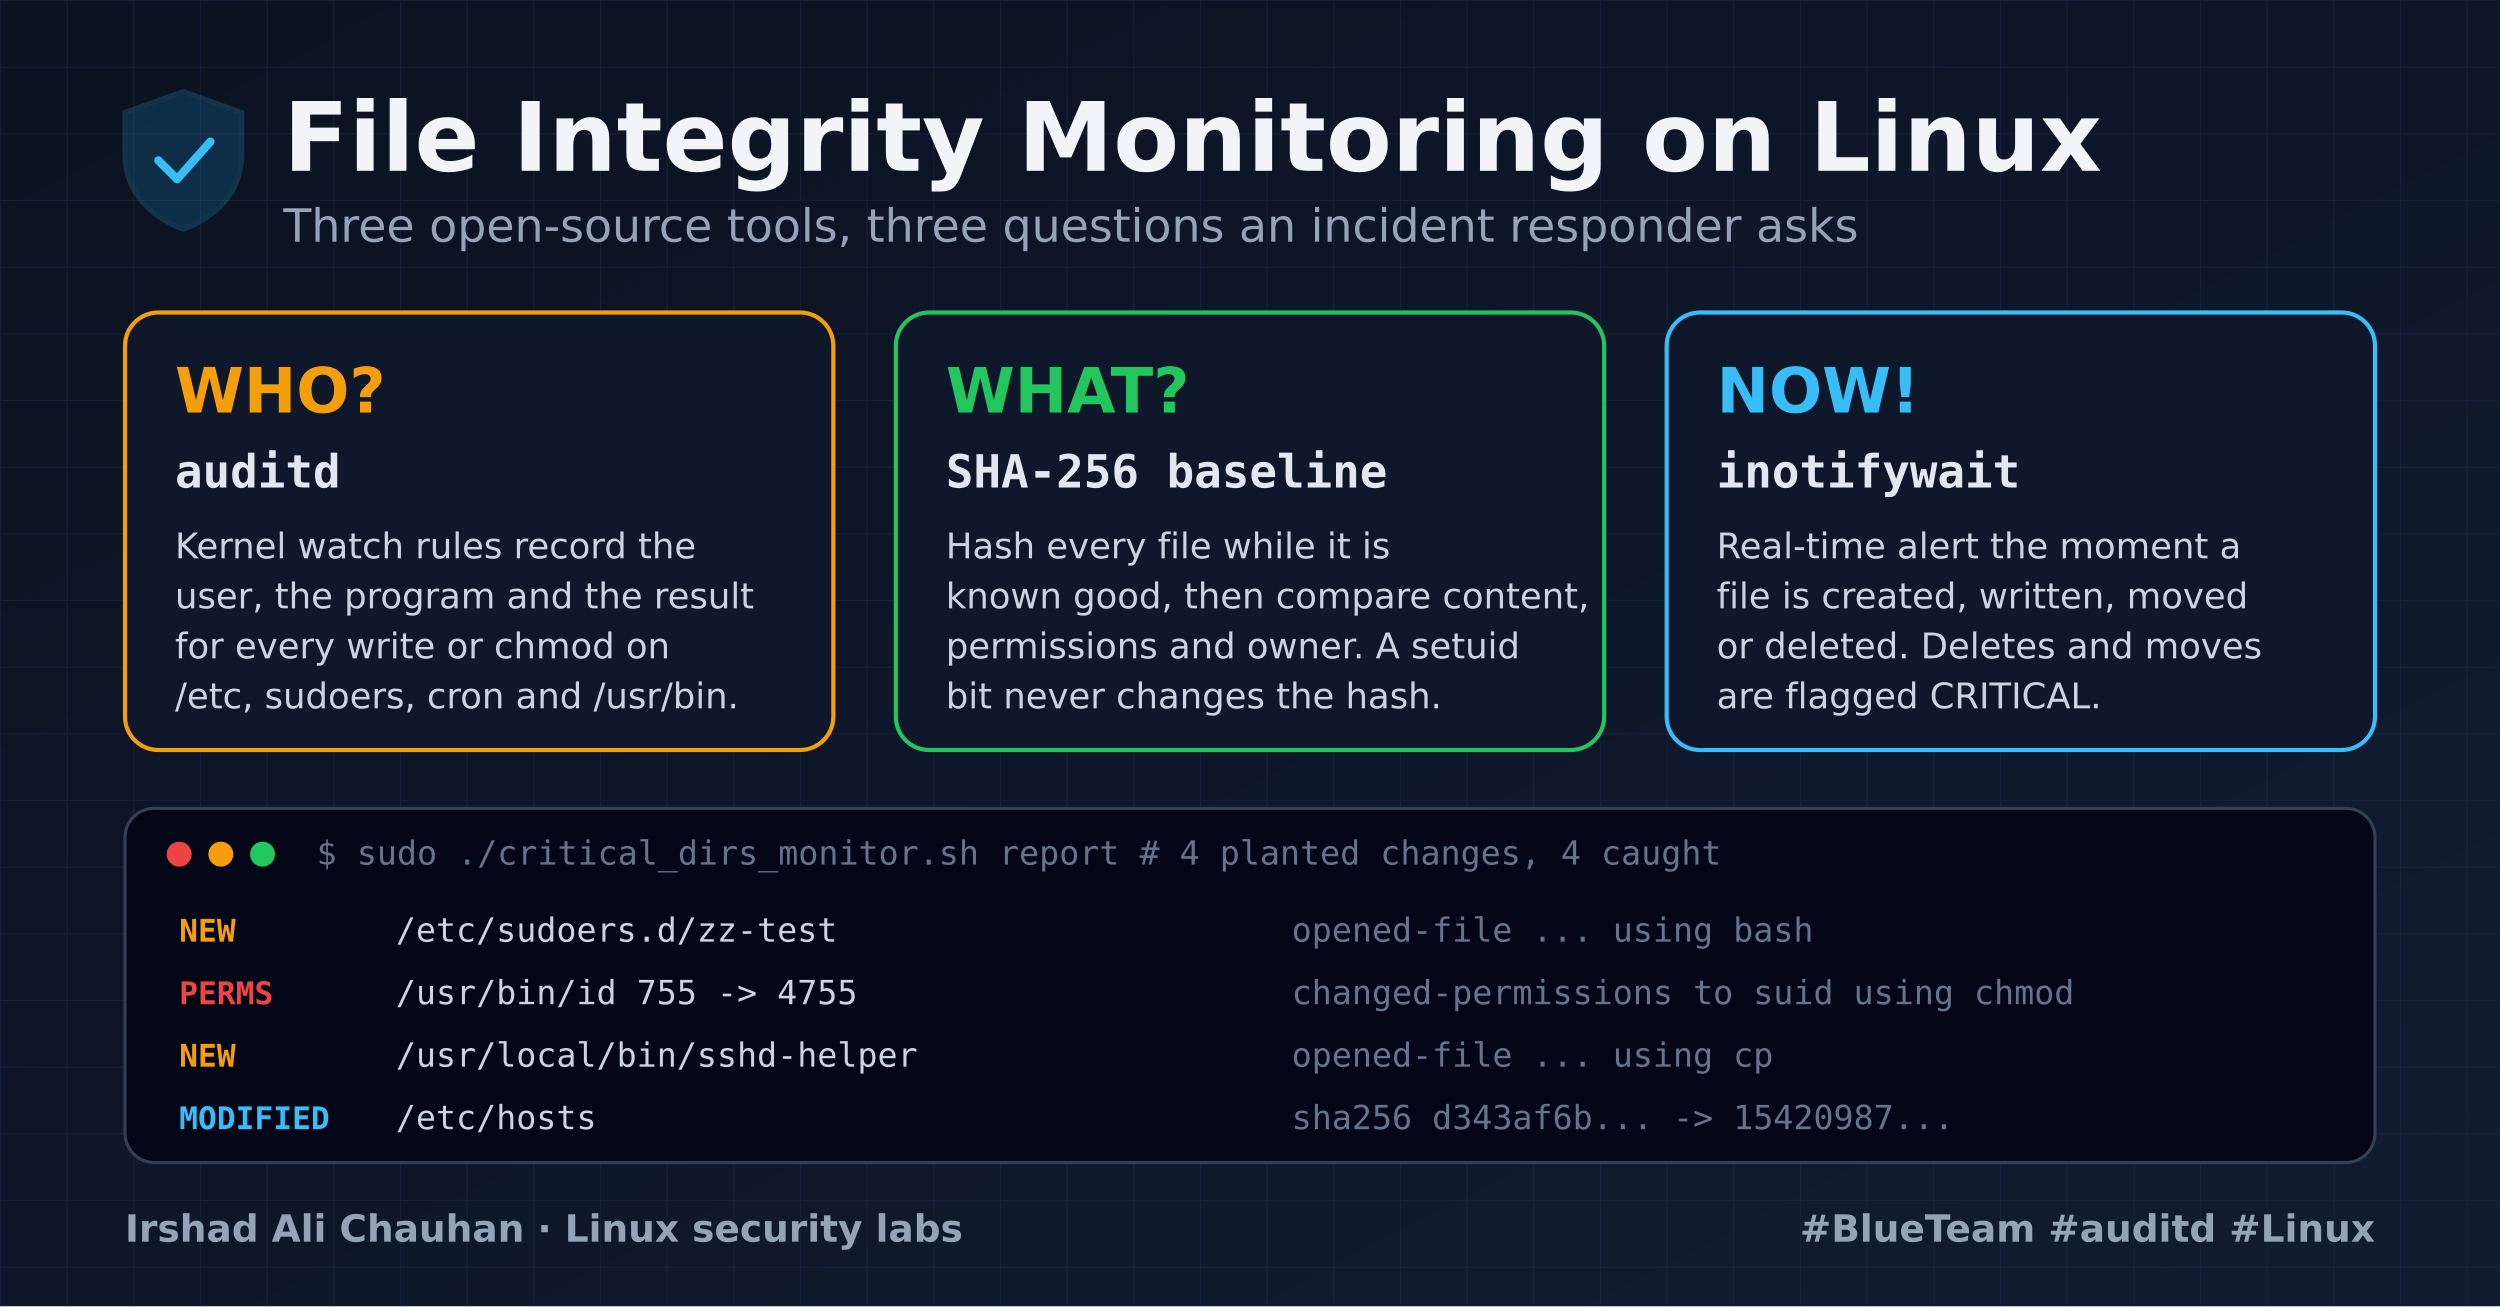
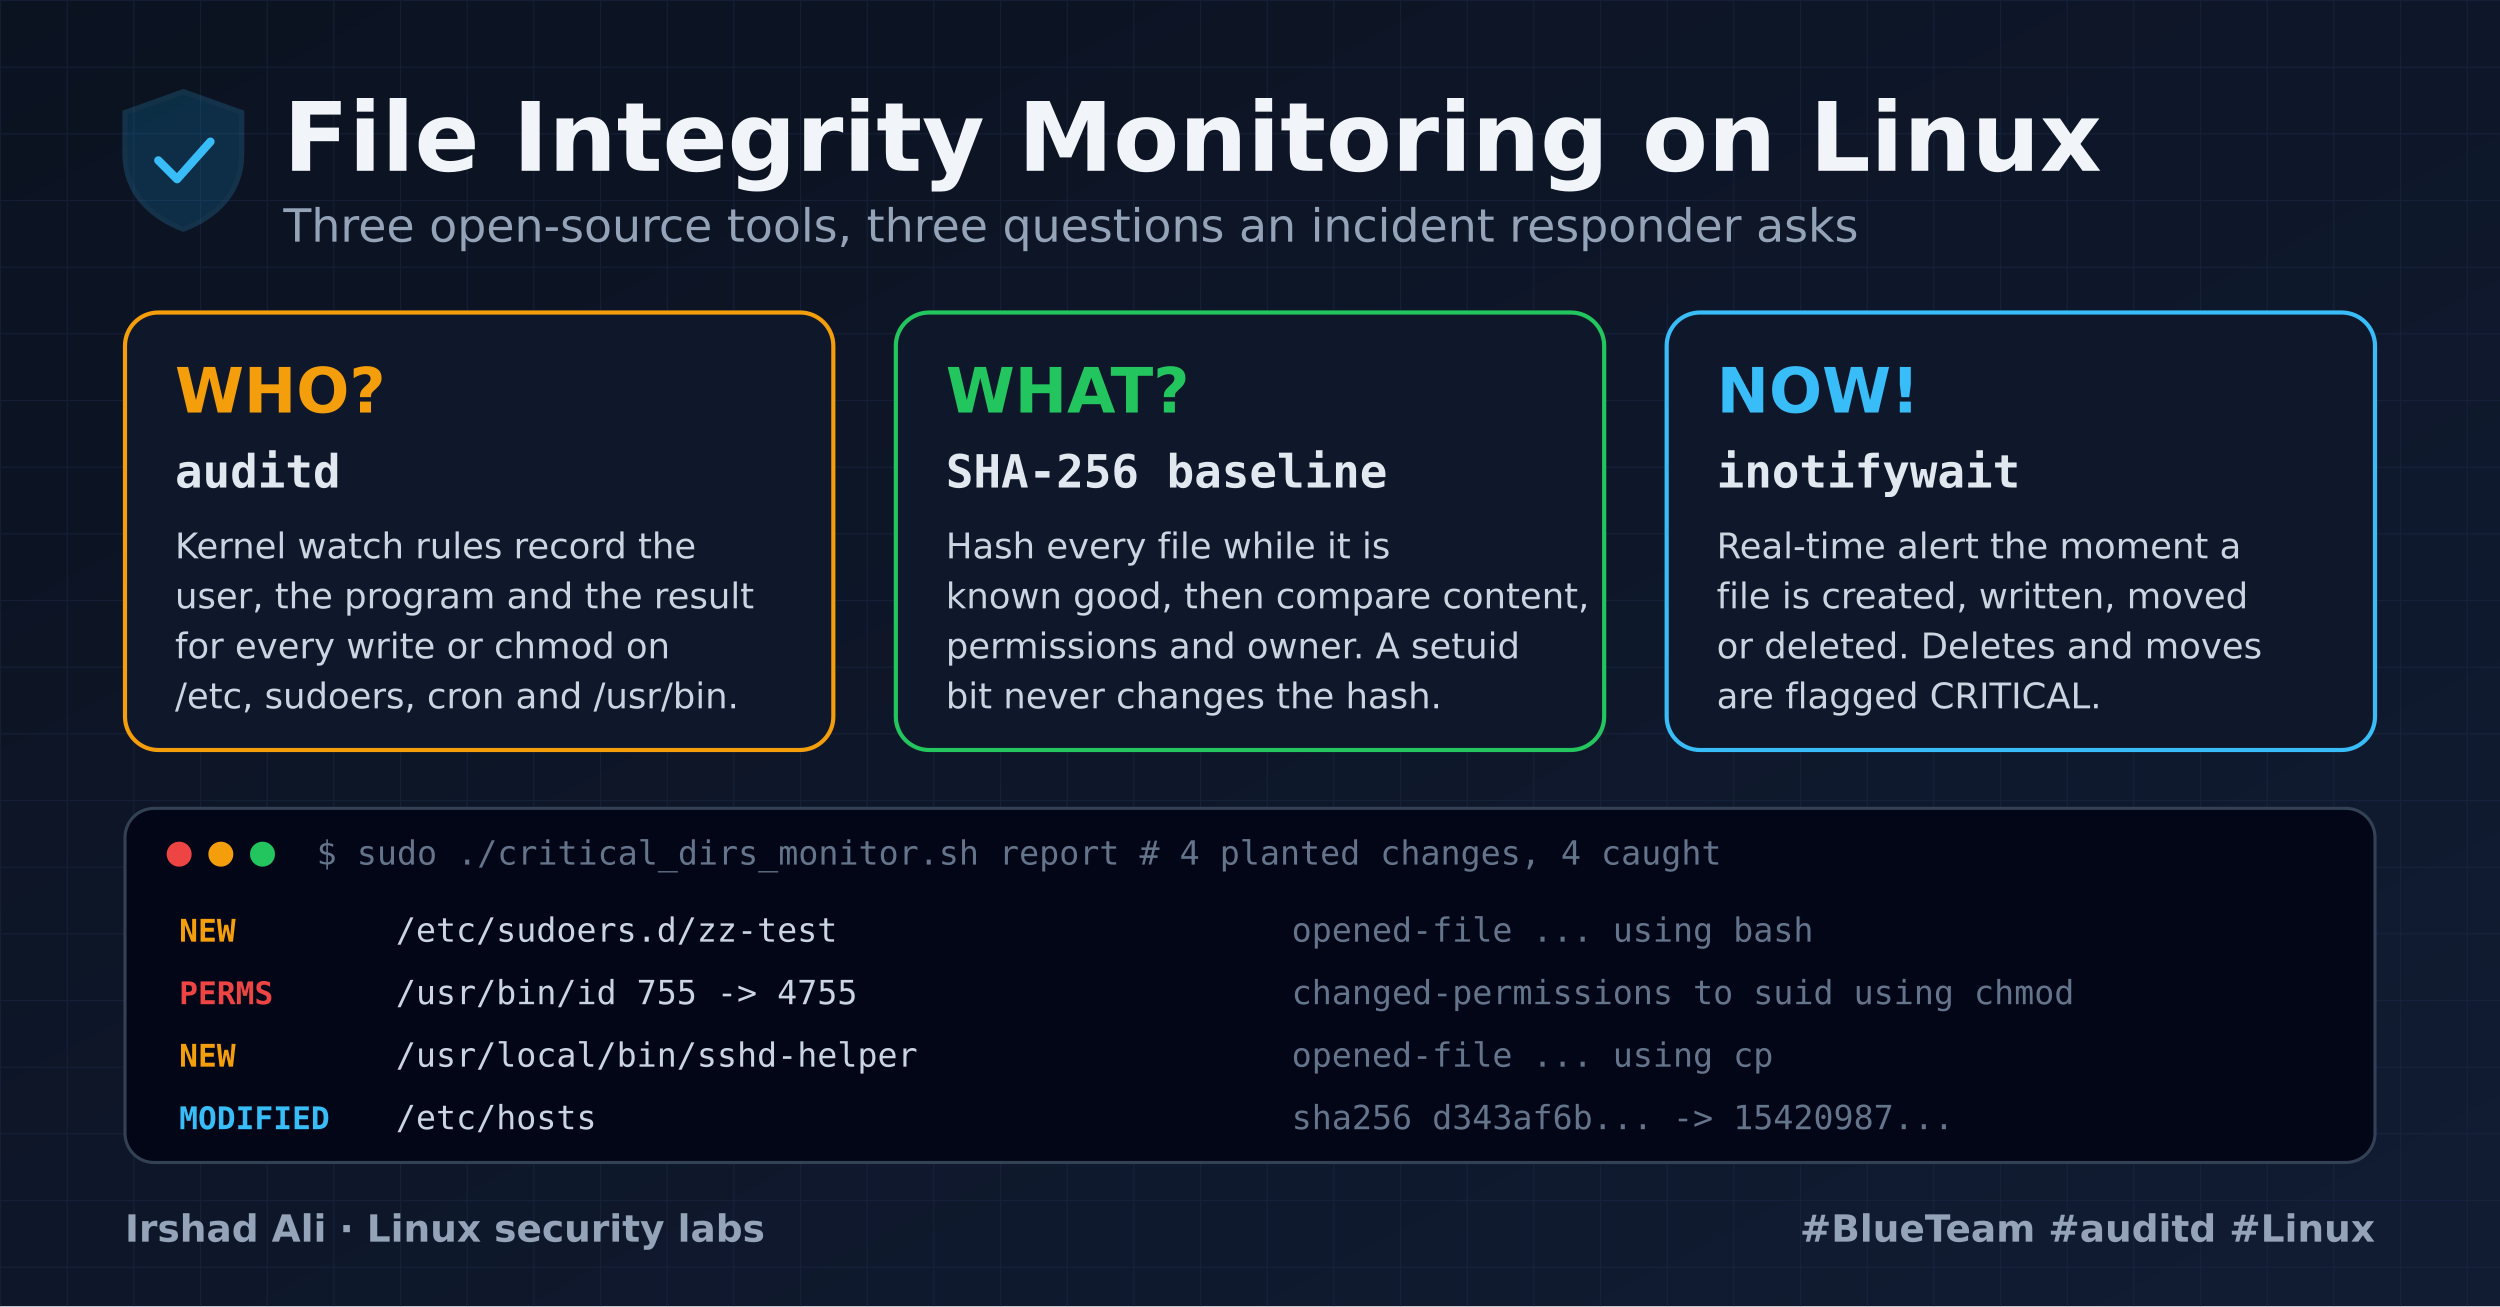
<svg xmlns="http://www.w3.org/2000/svg" width="1200" height="627" viewBox="0 0 1200 627" role="img" aria-labelledby="t d">
  <defs>
    <linearGradient id="bg" x1="0" y1="0" x2="1" y2="1">
      <stop offset="0" stop-color="#0b1220" />
      <stop offset="1" stop-color="#111c33" />
    </linearGradient>
    <pattern id="grid" width="32" height="32" patternUnits="userSpaceOnUse">
      <path d="M32 0H0V32" fill="none" stroke="#1c2a47" stroke-width="1" />
    </pattern>
    <style>
      .h  { font: 700 46px 'Segoe UI', 'DejaVu Sans', Arial, sans-serif; fill: #f1f5f9; }
      .sub{ font: 400 22px 'Segoe UI', 'DejaVu Sans', Arial, sans-serif; fill: #94a3b8; }
      .q  { font: 800 30px 'Segoe UI', 'DejaVu Sans', Arial, sans-serif; }
      .tool{ font: 700 22px 'DejaVu Sans Mono', Consolas, monospace; fill: #e2e8f0; }
      .p  { font: 400 17px 'Segoe UI', 'DejaVu Sans', Arial, sans-serif; fill: #cbd5e1; }
      .mono{ font: 400 16px 'DejaVu Sans Mono', Consolas, monospace; fill: #cbd5e1; }
      .tag { font: 700 15px 'DejaVu Sans Mono', Consolas, monospace; }
      .foot{ font: 600 18px 'Segoe UI', 'DejaVu Sans', Arial, sans-serif; fill: #94a3b8; }
    </style>
  </defs>
  <rect width="1200" height="627" fill="url(#bg)" />
  <rect width="1200" height="627" fill="url(#grid)" opacity="0.5" />
  <g transform="translate(60 44)">
    <path d="M28 0 L56 10 V30 C56 48 44 60 28 66 C12 60 0 48 0 30 V10 Z" fill="#0ea5e9" opacity="0.18" stroke="#38bdf8" stroke-width="2.5" />
    <path d="M16 33 L25 42 L41 24" fill="none" stroke="#38bdf8" stroke-width="4" stroke-linecap="round" stroke-linejoin="round" />
  </g>
  <text x="136" y="82" class="h">File Integrity Monitoring on Linux</text>
  <text x="136" y="116" class="sub">Three open-source tools, three questions an incident responder asks</text>
  <g transform="translate(60 150)">
    <rect width="340" height="210" rx="16" fill="#0f172a" stroke="#f59e0b" stroke-width="2" />
    <text x="24" y="48" class="q" fill="#f59e0b">WHO?</text>
    <text x="24" y="84" class="tool">auditd</text>
    <text x="24" y="118" class="p">Kernel watch rules record the</text>
    <text x="24" y="142" class="p">user, the program and the result</text>
    <text x="24" y="166" class="p">for every write or chmod on</text>
    <text x="24" y="190" class="p">/etc, sudoers, cron and /usr/bin.</text>
  </g>
  <g transform="translate(430 150)">
    <rect width="340" height="210" rx="16" fill="#0f172a" stroke="#22c55e" stroke-width="2" />
    <text x="24" y="48" class="q" fill="#22c55e">WHAT?</text>
    <text x="24" y="84" class="tool">SHA-256 baseline</text>
    <text x="24" y="118" class="p">Hash every file while it is</text>
    <text x="24" y="142" class="p">known good, then compare content,</text>
    <text x="24" y="166" class="p">permissions and owner. A setuid</text>
    <text x="24" y="190" class="p">bit never changes the hash.</text>
  </g>
  <g transform="translate(800 150)">
    <rect width="340" height="210" rx="16" fill="#0f172a" stroke="#38bdf8" stroke-width="2" />
    <text x="24" y="48" class="q" fill="#38bdf8">NOW!</text>
    <text x="24" y="84" class="tool">inotifywait</text>
    <text x="24" y="118" class="p">Real-time alert the moment a</text>
    <text x="24" y="142" class="p">file is created, written, moved</text>
    <text x="24" y="166" class="p">or deleted. Deletes and moves</text>
    <text x="24" y="190" class="p">are flagged CRITICAL.</text>
  </g>
  <g transform="translate(60 388)">
    <rect width="1080" height="170" rx="14" fill="#020617" stroke="#334155" stroke-width="1.5" />
    <circle cx="26" cy="22" r="6" fill="#ef4444" />
    <circle cx="46" cy="22" r="6" fill="#f59e0b" />
    <circle cx="66" cy="22" r="6" fill="#22c55e" />
    <text x="92" y="27" class="mono" fill="#64748b" style="fill:#64748b">$ sudo ./critical_dirs_monitor.sh report    # 4 planted changes, 4 caught</text>
    <text x="26" y="64" class="tag" fill="#f59e0b">NEW     </text>
    <text x="130" y="64" class="mono">/etc/sudoers.d/zz-test</text>
    <text x="560" y="64" class="mono" style="fill:#64748b">opened-file ... using bash</text>
    <text x="26" y="94" class="tag" fill="#ef4444">PERMS   </text>
    <text x="130" y="94" class="mono">/usr/bin/id   755 -&gt; 4755</text>
    <text x="560" y="94" class="mono" style="fill:#64748b">changed-permissions to suid using chmod</text>
    <text x="26" y="124" class="tag" fill="#f59e0b">NEW     </text>
    <text x="130" y="124" class="mono">/usr/local/bin/sshd-helper</text>
    <text x="560" y="124" class="mono" style="fill:#64748b">opened-file ... using cp</text>
    <text x="26" y="154" class="tag" fill="#38bdf8">MODIFIED</text>
    <text x="130" y="154" class="mono">/etc/hosts</text>
    <text x="560" y="154" class="mono" style="fill:#64748b">sha256 d343af6b... -&gt; 15420987...</text>
  </g>
-   <text x="60" y="596" class="foot">Irshad Ali Chauhan  ·  Linux security labs</text>
+   <text x="60" y="596" class="foot">Irshad Ali  ·  Linux security labs</text>
  <text x="1140" y="596" class="foot" text-anchor="end">#BlueTeam  #auditd  #Linux</text>
</svg>
